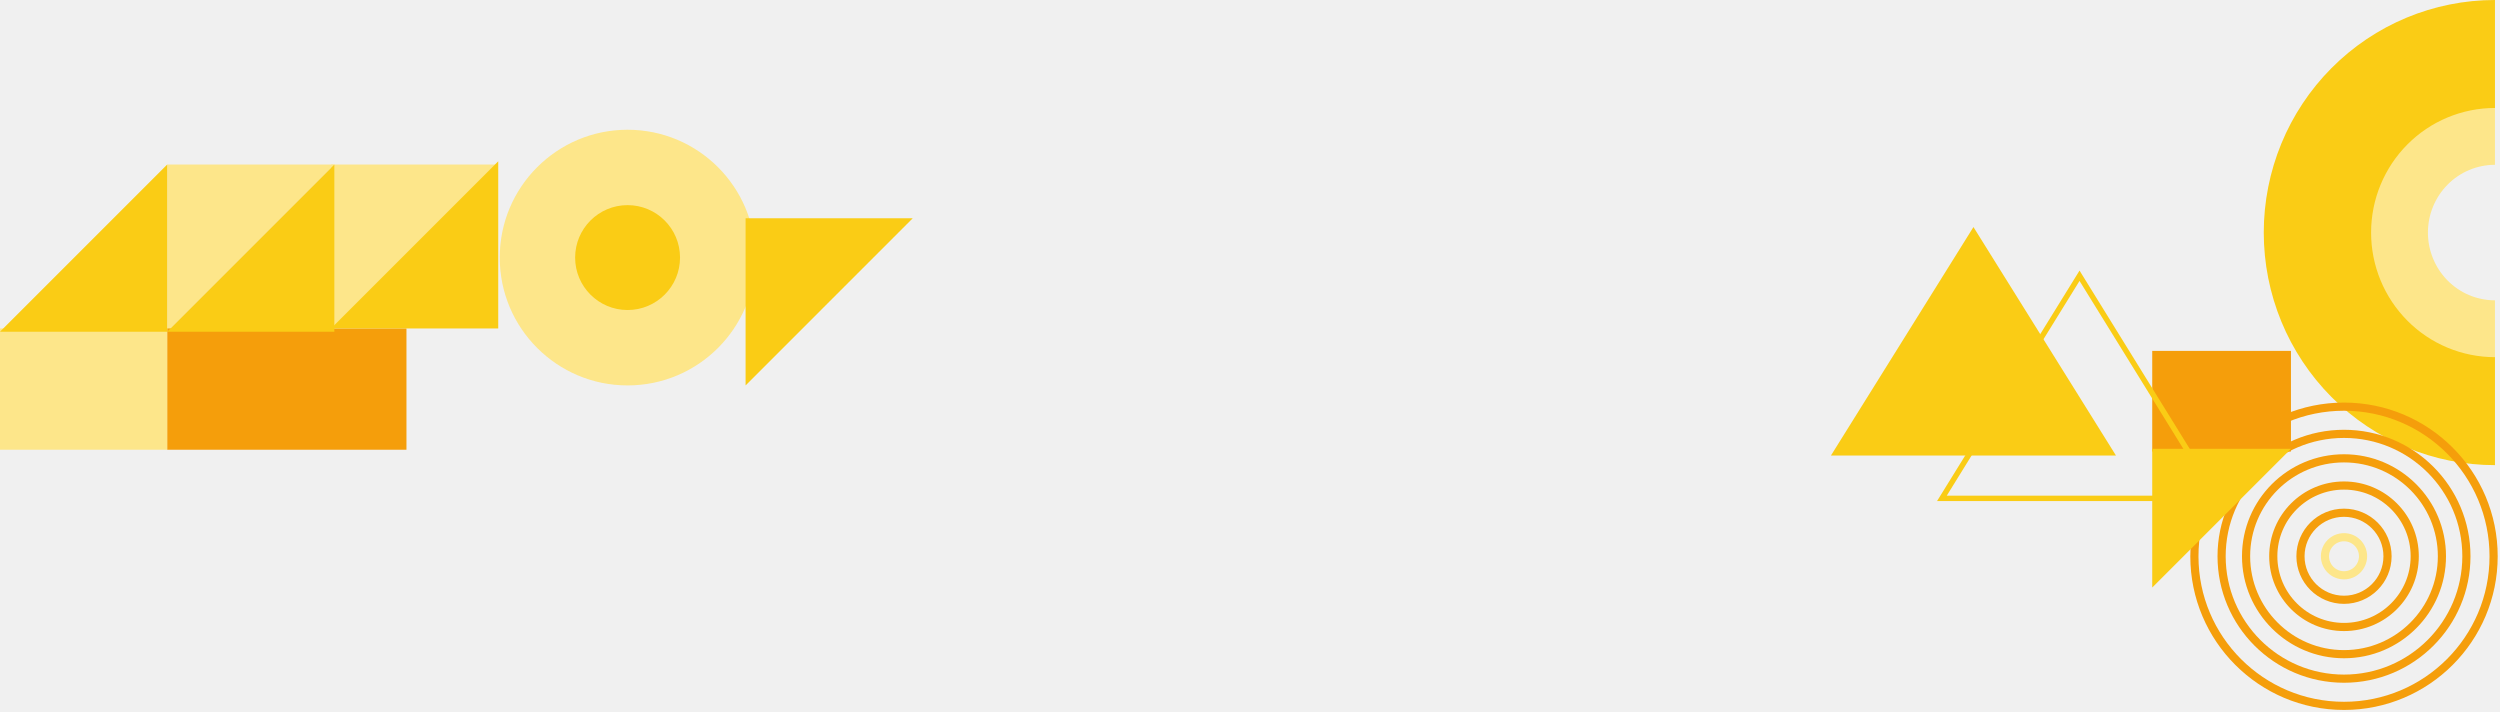
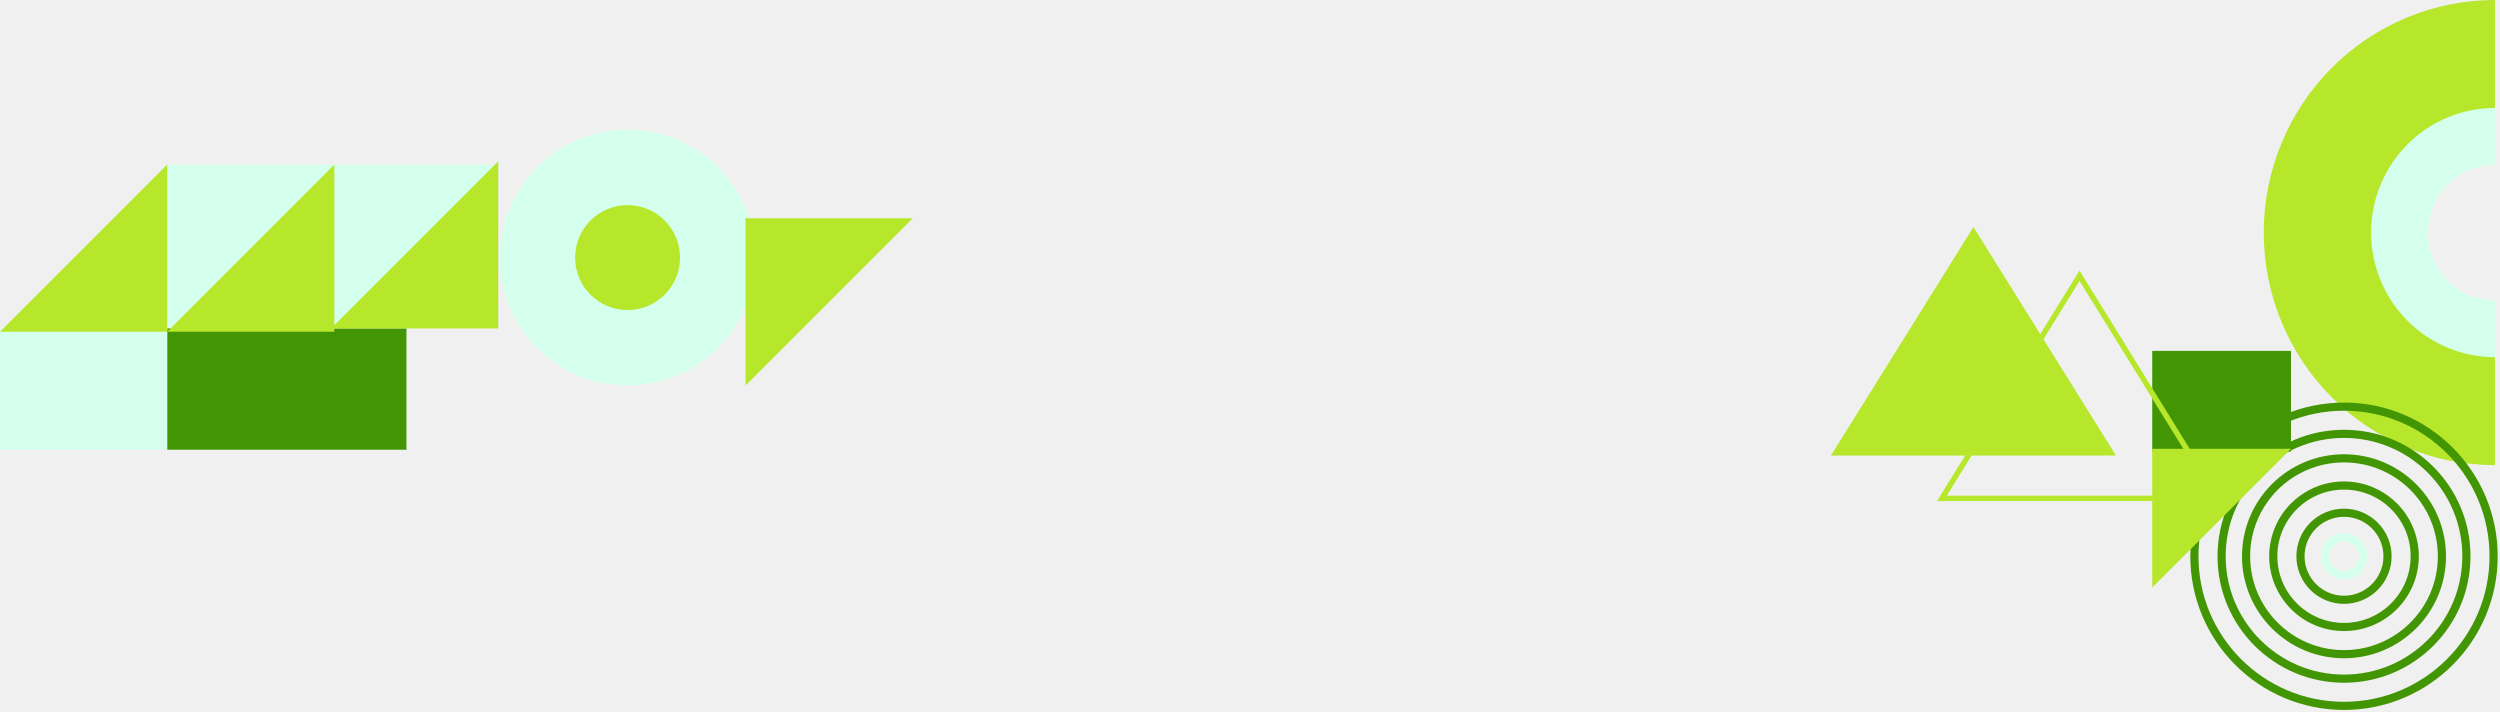
<svg xmlns="http://www.w3.org/2000/svg" fill="none" viewBox="0 0 1002 285">
  <g clip-path="url(#a)">
-     <path fill="#FDE68A" d="M132.693 132.957V65.953h67.003l-67.003 67.004Z" />
-     <path fill="#FDE68A" d="M67.003 132.957V65.953h67.004l-67.004 67.004Z" />
-     <path fill="#F59E0B" d="M162.91 131.643H67.003v48.61h95.907v-48.61Z" />
-     <path fill="#FDE68A" d="M67.004 131.643H0v48.61h67.004v-48.61Z" />
-     <path fill="#FACC15" d="M134.007 65.953v67.004H67.003l67.004-67.004Z" />
-     <path fill="#FACC15" d="M67.004 65.953v67.004H0l67.004-67.004Zm132.692-1.313v67.004h-67.003l67.003-67.003Z" />
-     <path fill="#FDE68A" d="M251.535 52c-28.298 0-51.238 22.94-51.238 51.239 0 28.298 22.94 51.238 51.238 51.238s51.238-22.94 51.238-51.238-22.94-51.238-51.238-51.238Z" />
-     <path fill="#FACC15" d="M251.535 82.216c-11.609 0-21.021 9.412-21.021 21.021 0 11.61 9.412 21.021 21.021 21.021s21.021-9.411 21.021-21.021c0-11.61-9.412-21.02-21.021-21.02Zm47.296 72.26V87.473h67.003l-67.003 67.003Z" />
-     <path fill="#FDE68A" d="M999.983 42.52c-13.301 0-26.057 5.34-35.462 14.848-9.405 9.507-14.688 22.401-14.688 35.847 0 13.445 5.283 26.339 14.688 35.847 9.405 9.507 22.161 14.848 35.462 14.848v-23.535a26.726 26.726 0 0 1-18.999-7.955c-5.039-5.094-7.87-12.002-7.87-19.205 0-7.204 2.831-14.112 7.87-19.206a26.724 26.724 0 0 1 18.999-7.955V42.52Z" />
-     <path fill="#FACC15" d="M999.982 0c-24.577 0-48.147 9.82-65.526 27.302-17.379 17.48-27.142 41.19-27.142 65.912 0 24.721 9.763 48.431 27.142 65.912 17.379 17.48 40.949 27.301 65.526 27.301v-43.274a49.5 49.5 0 0 1-35.106-14.627c-9.31-9.365-14.541-22.068-14.541-35.312 0-13.245 5.231-25.948 14.541-35.313a49.502 49.502 0 0 1 35.106-14.627V0Z" />
-     <path stroke="#F59E0B" stroke-width="3.271" d="M939.475 162.988c-33.116 0-59.962 26.846-59.962 59.962s26.846 59.962 59.962 59.962 59.962-26.846 59.962-59.962-26.846-59.962-59.962-59.962Z" />
-     <path stroke="#F59E0B" stroke-width="3.271" d="M939.476 173.89c-27.095 0-49.06 21.965-49.06 49.06 0 27.095 21.965 49.06 49.06 49.06 27.095 0 49.06-21.965 49.06-49.06 0-27.095-21.965-49.06-49.06-49.06Z" />
-     <path stroke="#F59E0B" stroke-width="3.271" d="M939.475 183.702c-21.676 0-39.248 17.572-39.248 39.247 0 21.676 17.572 39.248 39.248 39.248s39.248-17.572 39.248-39.248c0-21.675-17.572-39.247-39.248-39.247Z" />
-     <path stroke="#F59E0B" stroke-width="3.271" d="M939.476 194.604c-15.655 0-28.346 12.69-28.346 28.345s12.691 28.346 28.346 28.346 28.346-12.691 28.346-28.346-12.691-28.345-28.346-28.345Z" />
-     <path stroke="#F59E0B" stroke-width="3.271" d="M939.475 205.506c-9.634 0-17.444 7.809-17.444 17.443s7.81 17.444 17.444 17.444 17.443-7.81 17.443-17.444-7.809-17.443-17.443-17.443Z" />
-     <path stroke="#FDE68A" stroke-width="3.271" d="M939.476 215.317a7.632 7.632 0 1 0 0 15.264 7.632 7.632 0 0 0 0-15.264Z" />
-     <path fill="#F59E0B" d="M862.615 180.977h55.601v-40.338h-55.601v40.338Z" />
-     <path fill="#FACC15" d="M862.615 235.488v-55.601h55.601l-55.601 55.601Z" />
-     <path stroke="#FACC15" stroke-width="2.18" d="m778.311 199.75 55.165-89.232 55.166 89.232H778.311Z" />
-     <path fill="#FACC15" d="m790.958 91 57.122 91.578H733.837L790.958 91Z" />
+     <path fill="#d5ffed" d="M132.693 132.957V65.953h67.003l-67.003 67.004Z" />
+     <path fill="#d5ffed" d="M67.003 132.957V65.953h67.004l-67.004 67.004Z" />
+     <path fill="#439603" d="M162.91 131.643H67.003v48.61h95.907v-48.61Z" />
+     <path fill="#d5ffed" d="M67.004 131.643H0v48.61h67.004v-48.61Z" />
+     <path fill="#b6e72B" d="M134.007 65.953v67.004H67.003l67.004-67.004Z" />
+     <path fill="#b6e72B" d="M67.004 65.953v67.004H0l67.004-67.004Zm132.692-1.313v67.004h-67.003l67.003-67.003Z" />
+     <path fill="#d5ffed" d="M251.535 52c-28.298 0-51.238 22.94-51.238 51.239 0 28.298 22.94 51.238 51.238 51.238s51.238-22.94 51.238-51.238-22.94-51.238-51.238-51.238Z" />
+     <path fill="#b6e72B" d="M251.535 82.216c-11.609 0-21.021 9.412-21.021 21.021 0 11.61 9.412 21.021 21.021 21.021s21.021-9.411 21.021-21.021c0-11.61-9.412-21.02-21.021-21.02Zm47.296 72.26V87.473h67.003l-67.003 67.003Z" />
+     <path fill="#d5ffed" d="M999.983 42.52c-13.301 0-26.057 5.34-35.462 14.848-9.405 9.507-14.688 22.401-14.688 35.847 0 13.445 5.283 26.339 14.688 35.847 9.405 9.507 22.161 14.848 35.462 14.848v-23.535a26.726 26.726 0 0 1-18.999-7.955c-5.039-5.094-7.87-12.002-7.87-19.205 0-7.204 2.831-14.112 7.87-19.206a26.724 26.724 0 0 1 18.999-7.955V42.52Z" />
+     <path fill="#b6e72B" d="M999.982 0c-24.577 0-48.147 9.82-65.526 27.302-17.379 17.48-27.142 41.19-27.142 65.912 0 24.721 9.763 48.431 27.142 65.912 17.379 17.48 40.949 27.301 65.526 27.301v-43.274a49.5 49.5 0 0 1-35.106-14.627c-9.31-9.365-14.541-22.068-14.541-35.312 0-13.245 5.231-25.948 14.541-35.313a49.502 49.502 0 0 1 35.106-14.627V0Z" />
+     <path stroke="#439603" stroke-width="3.271" d="M939.475 162.988c-33.116 0-59.962 26.846-59.962 59.962s26.846 59.962 59.962 59.962 59.962-26.846 59.962-59.962-26.846-59.962-59.962-59.962Z" />
+     <path stroke="#439603" stroke-width="3.271" d="M939.476 173.89c-27.095 0-49.06 21.965-49.06 49.06 0 27.095 21.965 49.06 49.06 49.06 27.095 0 49.06-21.965 49.06-49.06 0-27.095-21.965-49.06-49.06-49.06Z" />
+     <path stroke="#439603" stroke-width="3.271" d="M939.475 183.702c-21.676 0-39.248 17.572-39.248 39.247 0 21.676 17.572 39.248 39.248 39.248s39.248-17.572 39.248-39.248c0-21.675-17.572-39.247-39.248-39.247Z" />
+     <path stroke="#439603" stroke-width="3.271" d="M939.476 194.604c-15.655 0-28.346 12.69-28.346 28.345s12.691 28.346 28.346 28.346 28.346-12.691 28.346-28.346-12.691-28.345-28.346-28.345Z" />
+     <path stroke="#439603" stroke-width="3.271" d="M939.475 205.506c-9.634 0-17.444 7.809-17.444 17.443s7.81 17.444 17.444 17.444 17.443-7.81 17.443-17.444-7.809-17.443-17.443-17.443Z" />
+     <path stroke="#d5ffed" stroke-width="3.271" d="M939.476 215.317a7.632 7.632 0 1 0 0 15.264 7.632 7.632 0 0 0 0-15.264Z" />
+     <path fill="#439603" d="M862.615 180.977h55.601v-40.338h-55.601v40.338Z" />
+     <path fill="#b6e72B" d="M862.615 235.488v-55.601h55.601l-55.601 55.601Z" />
+     <path stroke="#b6e72B" stroke-width="2.18" d="m778.311 199.75 55.165-89.232 55.166 89.232H778.311Z" />
+     <path fill="#b6e72B" d="m790.958 91 57.122 91.578H733.837L790.958 91Z" />
  </g>
  <defs>
    <clipPath id="a">
      <path fill="#fff" d="M0 0h1002v285H0z" />
    </clipPath>
  </defs>
</svg>
